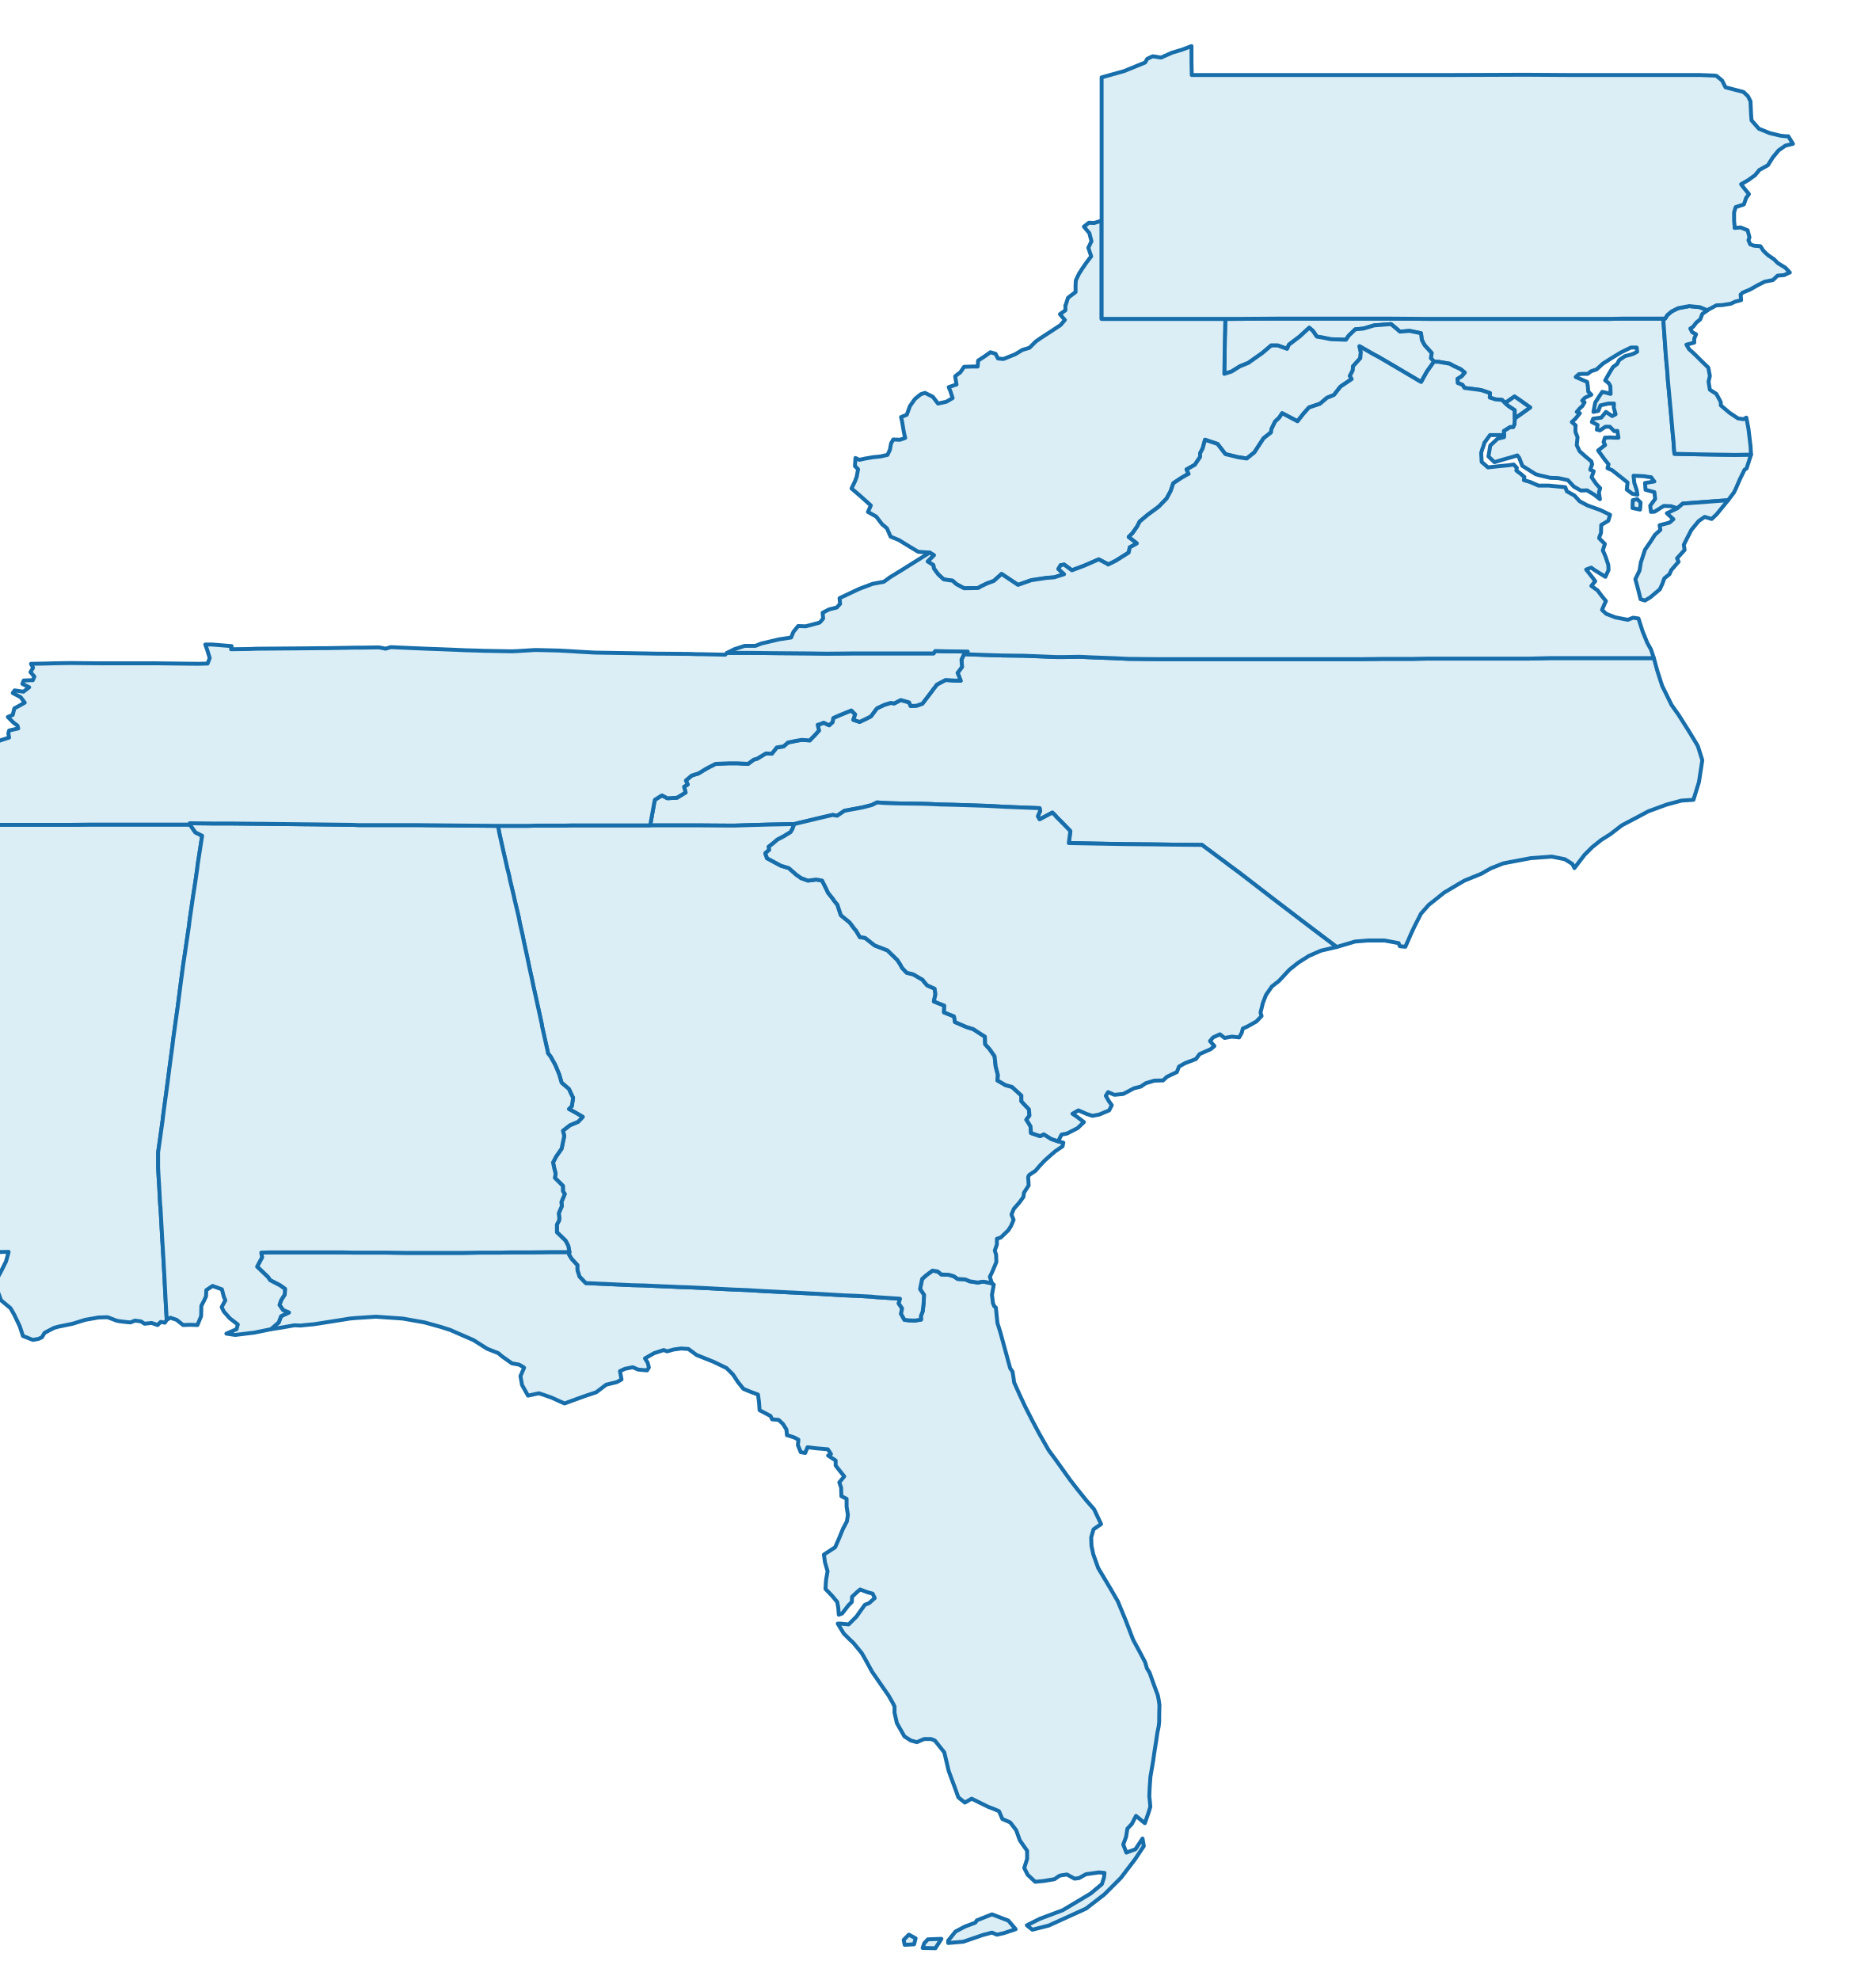
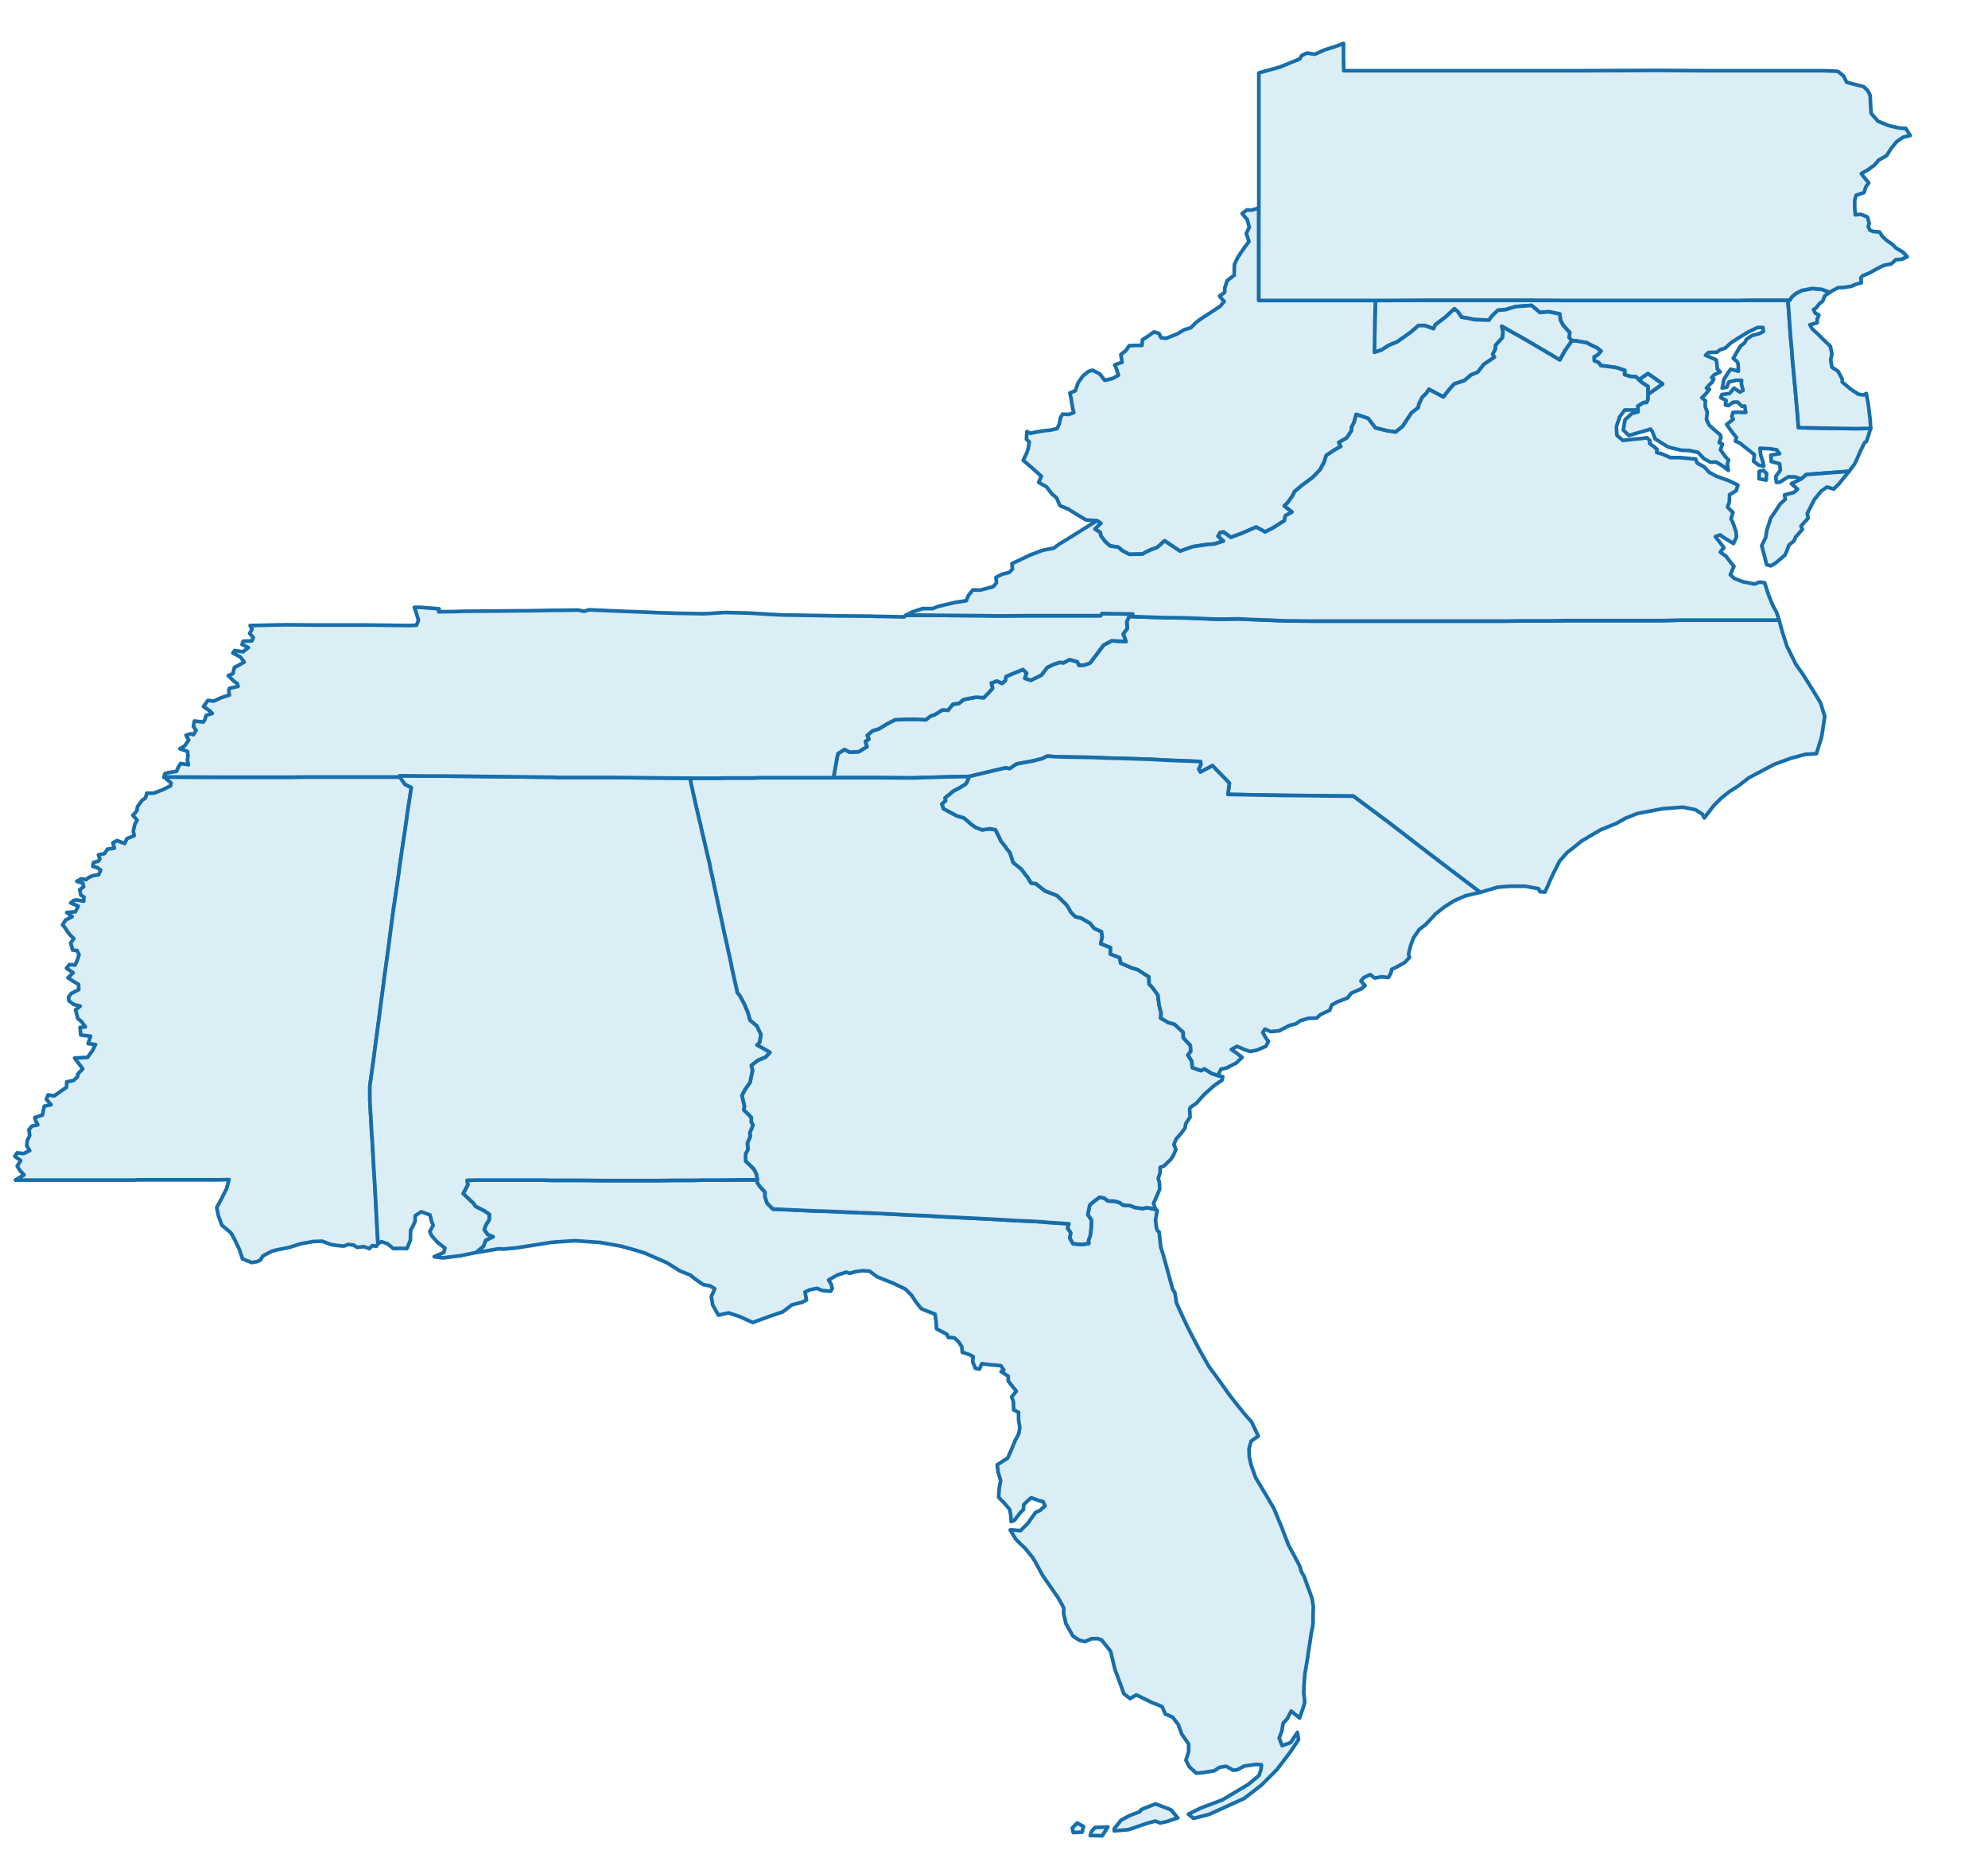
- <svg xmlns="http://www.w3.org/2000/svg" viewBox="0 0 720 760" role="img" aria-labelledby="title desc">
+ <svg xmlns="http://www.w3.org/2000/svg" viewBox="-90 0 810 760" role="img" aria-labelledby="title desc">
  <g fill="#dbeef6" stroke="#176eaa" stroke-width="1.5" stroke-linejoin="round">
    <path d="M470.1 137.9L470.0 143.5L472.8 142.6L476.0 140.6L479.2 139.3L480.2 138.6L484.6 135.5L488.0 132.6L489.1 132.6L490.5 132.6L494.1 133.9L494.8 132.3L498.9 129.2L502.6 125.8L504.0 127.0L505.5 129.2L507.9 129.6L510.8 130.2L516.4 130.4L516.7 130.4L517.8 128.8L520.3 126.4L522.6 126.2L523.5 126.1L527.5 124.9L534.0 124.4L536.5 126.5L537.4 127.3L541.1 127.0L545.5 127.9L545.8 130.4L546.3 131.4L546.9 132.5L549.6 135.5L549.3 137.5L550.5 138.8L552.4 138.9L552.9 139.0L556.5 139.6L558.1 140.5L560.7 141.7L562.3 143.0L562.3 143.0L561.1 144.4L559.5 145.4L559.6 147.0L561.4 147.7L562.2 148.9L566.9 149.5L568.3 149.7L569.1 149.9L572.0 150.9L572.0 150.9L571.9 152.6L574.1 153.3L576.6 153.5L577.8 154.7L577.8 154.7L581.4 152.2L583.2 153.4L587.4 156.4L584.2 158.7L581.5 160.6L581.5 160.8L581.4 162.4L581.4 162.8L580.9 163.9L579.7 163.9L579.4 164.1L577.3 165.4L577.4 167.0L577.4 167.8L574.9 168.4L572.1 171.0L571.4 175.2L573.7 177.4L577.7 176.2L579.9 175.6L582.5 174.8L583.2 175.7L584.4 178.8L586.8 180.3L589.5 182.0L591.2 182.5L592.1 182.7L595.1 183.4L598.2 183.5L601.9 184.3L604.2 186.8L606.9 188.3L609.2 188.2L611.9 189.8L614.2 191.6L613.8 189.0L614.3 187.4L612.8 185.8L611.0 183.2L611.8 180.9L610.5 180.3L610.6 179.9L611.2 178.2L610.9 177.1L608.3 174.9L606.4 173.2L605.3 170.9L605.6 167.8L604.8 165.8L604.8 163.8L604.9 163.3L603.4 162.0L604.8 160.7L606.5 158.6L605.3 158.1L606.5 156.7L607.3 156.0L607.5 155.8L608.3 154.4L607.4 153.8L608.4 152.7L610.9 151.5L609.7 150.3L609.6 148.7L609.3 146.6L604.9 144.7L605.9 143.8L606.1 143.6L607.7 143.5L609.5 143.5L610.8 142.5L612.9 141.8L614.0 140.8L615.3 139.6L618.6 137.5L622.2 135.3L626.1 133.4L627.1 133.4L628.3 133.4L628.5 135.0L627.0 135.8L626.1 136.1L623.8 136.7L621.6 138.2L620.8 139.7L619.2 140.9L617.8 143.2L616.2 146.0L617.6 147.1L618.2 148.2L618.3 151.2L616.8 150.8L615.1 150.4L614.2 151.7L612.4 154.5L611.7 158.1L613.6 157.7L614.4 155.6L617.4 154.9L619.6 154.9L619.5 156.4L619.9 157.9L620.2 159.0L618.9 159.7L616.5 158.1L614.7 160.3L611.6 160.7L611.1 162.0L613.3 163.1L613.0 164.9L614.2 165.2L616.3 163.8L618.0 163.8L619.7 165.5L620.9 165.4L621.1 166.8L621.3 168.0L619.6 168.0L618.3 167.9L616.1 168.0L615.6 169.7L616.2 170.8L613.5 172.9L616.1 176.5L617.5 178.2L617.1 179.7L618.9 180.5L622.7 183.5L624.8 185.2L624.5 187.9L626.6 189.5L628.6 189.9L628.3 188.1L627.4 185.4L627.1 182.6L631.4 182.8L632.3 183.0L633.9 183.2L634.5 184.1L635.1 184.8L631.5 185.4L631.7 188.0L635.1 188.9L635.3 190.6L635.4 191.5L633.5 194.1L633.8 196.5L635.2 196.4L638.7 194.2L641.5 194.3L643.9 195.1L646.0 193.3L663.4 192.0L665.6 189.1L666.3 187.7L667.9 184.0L669.7 180.3L670.5 179.8L672.2 174.5L666.0 174.6L658.9 174.5L652.6 174.4L642.8 174.2L642.5 170.8L642.5 170.0L642.2 167.0L642.2 167.0L641.5 159.0L640.3 146.1L640.0 141.9L639.8 139.8L639.5 136.5L639.5 136.5L638.5 122.3L622.7 122.3L618.2 122.4L618.2 122.4L617.9 122.4L609.8 122.4L602.9 122.4L596.2 122.4L593.0 122.4L583.7 122.4L583.3 122.4L573.4 122.4L572.4 122.4L562.4 122.4L561.9 122.4L561.9 122.4L548.3 122.4L534.3 122.3L533.2 122.3L522.1 122.3L522.1 122.3L520.4 122.3L504.7 122.3L500.9 122.3L495.4 122.3L490.1 122.3L474.3 122.4L470.4 122.4L470.2 130.2L470.1 137.9ZM626.8 192.0L626.7 195.0L629.6 195.6L629.8 192.9L628.5 191.6L626.8 192.0Z" data-state="Maryland" />
    <path d="M251.2 307.9L249.6 316.8L258.4 316.8L264.1 316.8L267.2 316.8L267.2 316.8L281.6 316.9L284.8 316.8L287.9 316.7L295.2 316.5L304.9 316.3L304.9 316.3L309.5 315.2L314.5 314.0L314.5 314.0L319.7 312.8L320.7 313.0L321.4 313.1L324.2 311.2L329.1 310.3L331.2 309.9L334.7 309.0L336.7 308.0L339.3 308.2L342.0 308.3L345.6 308.4L353.2 308.5L353.6 308.5L356.8 308.6L361.2 308.8L366.0 308.9L378.5 309.3L384.3 309.6L386.1 309.7L399.1 310.2L399.1 310.3L399.3 311.3L398.4 313.3L399.1 314.5L404.0 311.9L405.3 313.2L405.4 313.4L408.3 316.3L410.9 319.0L410.3 323.6L421.0 323.8L421.0 323.8L432.0 324.0L443.1 324.1L449.9 324.2L450.0 324.2L460.6 324.3L461.4 324.3L471.1 331.5L471.6 331.9L475.8 335.0L488.9 345.1L488.9 345.1L488.9 345.1L500.7 354.1L508.1 359.7L509.7 360.9L513.1 363.5L520.2 361.4L525.1 361.0L531.5 361.0L536.9 362.0L537.4 363.2L539.5 363.4L540.7 360.7L541.6 358.6L542.9 355.8L545.5 350.7L548.5 347.3L550.8 345.5L554.4 342.6L559.8 339.4L562.2 338.0L568.6 335.4L572.3 333.3L577.1 331.4L578.1 331.2L587.6 329.4L595.7 328.8L600.7 329.8L603.6 331.6L604.4 333.2L608.3 328.1L611.2 325.2L614.7 322.4L618.2 320.2L622.6 316.8L628.3 313.8L632.8 311.4L639.9 308.8L640.3 308.7L645.5 307.3L650.1 307.0L652.2 300.2L653.5 291.8L651.8 286.4L650.8 284.7L648.5 280.9L644.4 274.4L641.7 270.6L639.3 265.7L638.1 263.3L636.2 257.4L634.9 252.6L627.6 252.6L623.3 252.6L614.6 252.6L614.6 252.6L606.5 252.6L604.2 252.6L595.2 252.6L587.1 252.8L587.1 252.8L587.1 252.8L575.8 252.8L574.6 252.8L569.7 252.8L549.1 252.8L548.3 252.8L542.3 252.9L535.6 252.9L531.7 252.9L523.0 253.0L516.9 253.0L514.5 253.0L504.3 253.0L501.4 253.0L494.8 253.0L485.8 253.0L482.2 253.0L476.5 253.0L470.7 253.0L468.9 253.0L468.7 253.0L459.6 253.0L451.5 253.0L445.3 253.0L445.3 253.0L444.1 253.0L433.1 252.9L426.9 252.6L426.5 252.6L418.7 252.3L414.5 252.1L408.3 252.2L405.5 252.2L405.5 252.2L398.2 251.9L393.0 251.7L384.9 251.6L378.2 251.4L370.1 251.1L369.1 253.2L369.3 256.0L367.6 258.3L368.0 259.2L368.8 261.3L366.0 261.2L363.0 261.0L359.6 262.8L359.2 263.4L358.4 264.4L357.3 265.9L354.1 270.1L351.8 270.9L351.7 270.9L349.6 271.0L349.0 269.6L345.8 268.7L345.4 268.9L343.3 270.0L341.9 269.8L339.6 270.5L336.8 271.8L336.4 272.2L334.3 275.0L332.3 276.0L330.0 277.1L327.6 276.3L328.3 274.2L327.8 273.7L326.8 272.7L322.4 274.5L319.9 275.6L319.6 277.2L318.3 278.4L316.2 277.4L314.7 278.0L313.9 278.2L314.4 280.4L312.7 282.3L311.4 283.6L310.9 284.2L307.7 284.0L305.4 284.4L302.5 285.0L300.8 286.5L298.2 286.9L298.2 286.9L297.8 287.4L296.3 289.3L294.0 289.2L290.7 291.2L289.3 291.6L287.2 293.2L283.1 293.0L280.1 293.0L279.7 293.0L274.7 293.2L271.2 295.0L268.1 296.9L266.4 297.4L266.2 297.5L265.5 297.7L263.3 299.6L264.0 301.1L262.6 302.0L263.2 304.2L263.0 304.3L259.9 306.2L256.2 306.4L254.1 305.3L251.4 307.0L251.2 307.9Z" data-state="North Carolina" />
    <path d="M639.2 122.3L638.5 122.3L639.5 136.5L639.5 136.5L639.8 139.8L640.0 141.9L640.3 146.1L641.5 159.0L642.2 167.0L642.2 167.0L642.5 170.0L642.5 170.8L642.8 174.2L652.6 174.4L658.9 174.5L666.0 174.6L672.2 174.5L672.0 171.1L671.2 164.5L670.4 160.3L669.3 160.9L667.2 160.6L663.9 158.4L660.6 155.6L660.6 154.5L660.5 154.2L658.9 151.2L656.4 149.6L655.9 146.5L656.4 144.3L655.8 141.1L653.0 138.4L651.4 136.8L650.7 136.1L648.4 134.0L647.4 132.3L650.4 131.5L650.4 130.0L651.1 128.3L649.6 127.5L648.9 126.1L650.0 125.4L651.2 123.8L652.7 122.6L653.5 120.5L655.5 119.1L652.5 117.9L648.4 117.5L648.0 117.6L647.4 117.7L647.3 117.7L644.2 118.3L641.8 119.5L640.1 120.9L639.2 122.3Z" data-state="Delaware" />
    <path d="M328.2 184.8L326.9 187.5L330.4 190.5L334.3 194.0L333.6 195.6L333.2 196.5L336.4 198.3L337.3 199.5L338.6 201.2L340.5 202.8L340.8 203.5L341.9 206.0L345.1 207.3L349.0 209.7L352.5 211.8L356.9 212.1L358.5 213.1L356.1 215.5L358.3 216.9L358.5 218.2L360.2 220.5L362.3 222.4L365.7 222.9L367.1 224.2L367.3 224.3L370.1 225.8L375.5 225.7L376.7 225.0L379.0 223.9L381.5 223.0L384.5 220.3L390.8 224.5L395.9 222.7L401.2 221.9L401.9 221.8L404.7 221.6L408.5 220.4L406.3 218.4L407.2 216.9L407.5 216.9L407.5 216.9L408.5 216.7L411.5 218.9L416.3 217.1L421.8 214.7L425.2 216.5L425.4 216.7L428.4 215.2L433.3 212.1L433.7 210.1L436.4 208.6L436.4 208.5L433.3 206.1L433.4 206.0L434.8 204.6L436.6 202.0L437.5 200.2L440.6 197.6L444.0 195.1L444.9 194.4L447.9 191.3L448.3 190.5L449.4 188.5L450.4 185.5L453.4 183.5L455.8 182.1L456.3 181.9L455.5 180.2L458.7 178.4L460.7 175.4L460.7 174.0L461.7 172.1L462.6 168.8L467.4 170.4L470.4 174.3L475.3 175.5L478.0 175.9L478.6 176.0L481.6 173.6L481.7 173.4L483.0 171.4L485.1 168.2L487.9 166.0L488.1 164.7L489.5 161.8L491.1 160.3L492.2 158.6L498.1 161.7L500.3 158.9L502.5 156.4L506.7 155.0L509.4 152.7L512.1 151.6L513.5 149.8L514.6 148.4L518.9 145.5L518.2 144.3L519.3 142.2L519.4 140.6L522.2 137.5L522.4 135.2L521.9 132.9L527.3 136.0L529.2 137.0L536.2 141.1L536.2 141.1L536.2 141.1L545.5 146.6L545.6 146.6L546.4 145.1L547.8 142.6L550.5 138.8L549.3 137.5L549.6 135.5L546.9 132.5L546.3 131.4L545.8 130.4L545.5 127.9L541.1 127.0L537.4 127.3L536.5 126.5L534.0 124.4L527.5 124.9L523.5 126.1L522.6 126.2L520.3 126.4L517.8 128.8L516.7 130.4L516.4 130.4L510.8 130.2L507.9 129.6L505.5 129.2L504.0 127.0L502.6 125.8L498.9 129.2L494.8 132.3L494.1 133.9L490.5 132.6L489.1 132.6L488.0 132.6L484.6 135.5L480.2 138.6L479.2 139.3L476.0 140.6L472.8 142.6L470.0 143.5L470.1 137.9L470.2 130.2L470.4 122.4L457.3 122.4L450.4 122.4L443.1 122.4L427.4 122.4L422.9 122.4L422.9 112.5L422.9 110.2L422.9 104.4L422.9 96.9L422.9 94.5L422.9 91.3L422.9 84.7L420.0 85.6L418.0 85.5L416.1 87.0L418.2 89.5L419.0 92.6L418.0 94.7L417.8 95.1L418.9 98.4L417.2 100.6L415.4 103.2L414.6 104.5L414.4 104.7L413.0 107.6L412.9 109.5L412.9 112.1L411.7 113.0L410.0 114.3L409.1 117.1L409.0 117.2L409.0 119.1L406.9 120.6L408.5 122.5L408.8 122.8L407.1 124.8L403.6 127.1L399.3 129.9L397.6 131.1L395.5 133.2L395.2 133.5L392.5 134.3L389.7 136.0L385.2 137.8L384.1 137.7L383.1 137.6L382.2 135.8L380.2 135.2L378.1 136.7L375.5 138.4L375.3 140.7L373.0 140.7L370.1 140.8L368.6 143.0L368.1 143.3L366.7 144.4L366.7 144.6L367.2 147.6L366.8 147.7L364.2 148.6L364.9 150.3L365.7 152.8L363.3 154.2L360.1 154.9L358.1 152.3L355.1 150.8L353.5 151.3L351.4 153.0L350.9 153.6L349.3 155.9L348.1 159.2L345.9 160.1L346.3 161.8L347.0 166.0L347.5 168.1L345.5 168.8L342.9 168.7L342.6 169.3L342.1 170.1L341.6 172.7L340.7 174.6L338.0 175.2L335.1 175.5L332.2 176.0L329.9 176.5L328.4 175.8L328.3 177.4L328.2 178.9L329.4 180.1L328.9 182.9L328.8 183.2L328.2 184.8Z" data-state="West Virginia" />
    <path d="M100.6 482.6L98.7 486.2L102.9 490.2L103.7 491.4L107.4 493.3L109.4 494.7L109.3 496.9L107.9 499.1L107.3 500.9L108.7 502.9L110.9 503.8L107.9 505.2L107.0 507.6L104.0 510.2L108.5 509.5L113.0 508.7L115.4 508.8L117.2 508.6L120.5 508.3L131.3 506.6L134.4 506.1L136.7 505.9L144.3 505.4L154.4 506.1L155.1 506.2L163.0 507.6L169.1 509.3L173.2 510.6L173.3 510.7L181.8 514.4L187.0 517.7L191.3 519.4L192.7 520.6L196.5 523.3L199.3 523.8L201.0 524.8L201.2 525.0L199.8 528.2L200.4 531.6L202.7 535.7L206.9 534.8L208.7 535.4L211.6 536.4L216.7 538.7L224.4 535.9L228.9 534.4L232.7 531.5L236.8 530.5L238.6 529.5L238.0 526.3L239.9 525.4L242.9 524.8L245.0 525.7L248.4 526.0L249.1 524.9L248.7 523.3L248.6 523.0L247.6 521.4L251.1 519.4L254.8 518.2L256.1 518.7L258.6 518.0L260.8 517.7L261.4 517.6L264.3 517.8L264.7 518.1L267.4 520.1L273.9 522.7L278.9 525.1L281.4 527.6L283.3 530.5L285.4 533.1L287.8 534.1L291.0 535.3L291.0 535.4L291.4 538.3L291.6 541.3L295.8 543.5L296.4 544.8L298.9 545.0L300.6 546.6L301.9 548.7L302.1 550.9L302.3 550.9L305.0 551.8L306.5 552.6L306.3 554.7L307.4 557.4L309.1 557.7L310.0 555.5L313.2 555.9L317.8 556.3L319.0 558.1L317.9 558.7L320.8 560.6L320.8 562.5L321.0 562.8L322.5 564.7L324.1 566.7L322.2 569.0L322.9 571.0L323.0 574.3L325.0 575.3L325.0 575.4L325.0 578.3L325.5 581.5L325.1 584.0L324.0 586.1L323.7 586.6L322.1 590.5L320.6 593.9L316.3 596.7L316.3 596.8L316.7 599.7L317.7 603.1L317.7 603.1L317.1 606.5L316.9 609.9L319.4 612.5L321.4 614.9L321.8 617.1L322.0 619.8L323.3 619.3L325.7 616.2L327.0 614.9L327.1 612.9L328.7 611.4L329.6 610.6L330.2 610.1L333.1 611.2L333.9 611.4L335.0 611.7L335.8 613.4L333.7 615.3L332.0 616.0L330.2 618.5L328.8 620.5L325.8 623.5L322.6 623.2L321.6 623.2L323.9 627.0L325.9 629.0L327.6 630.6L330.8 634.5L331.9 636.4L334.8 641.7L338.6 647.2L341.1 650.8L342.7 653.6L343.4 655.0L343.4 657.4L344.3 661.4L347.2 666.5L349.7 668.1L352.0 668.7L354.8 667.5L357.4 667.5L358.9 668.1L362.4 672.5L362.5 672.6L364.2 679.8L366.5 686.0L367.9 689.9L370.4 691.9L371.8 691.1L373.0 690.4L379.5 693.6L380.9 694.1L383.5 695.2L384.8 698.2L387.8 699.5L390.1 702.5L391.5 706.4L394.3 710.4L394.3 713.5L393.2 717.0L394.5 719.6L397.4 722.3L400.6 722.0L404.8 721.3L406.7 720.0L407.5 719.8L409.6 719.5L412.5 721.1L414.2 720.9L416.9 719.4L421.9 718.7L424.0 718.9L423.8 720.7L423.0 723.2L418.7 726.8L408.0 733.2L399.2 736.5L394.2 739.0L396.3 740.7L402.6 739.1L416.9 732.6L423.9 727.2L430.3 720.8L435.7 713.7L436.1 713.1L439.1 708.6L438.6 705.7L435.9 709.8L432.4 711.1L431.2 708.0L432.2 705.3L432.3 705.0L432.8 701.9L434.5 700.1L436.1 697.0L438.5 699.0L439.5 699.8L440.9 695.8L441.6 693.5L441.4 691.3L441.4 691.2L441.2 689.5L441.3 687.2L441.3 687.1L441.4 685.4L441.6 682.5L441.6 682.2L442.7 675.8L443.1 672.9L443.8 668.5L444.3 665.1L444.8 662.7L445.0 660.9L445.0 659.6L445.0 658.3L445.1 654.4L445.0 653.9L444.9 653.0L444.5 650.8L442.8 646.2L441.3 642.0L440.3 640.4L439.6 638.0L437.6 634.2L435.0 629.4L432.2 622.1L431.5 620.4L429.1 614.6L426.2 609.6L421.6 601.9L419.7 596.6L419.0 593.3L418.9 590.1L419.8 587.0L422.7 585.0L420.0 579.3L417.1 576.0L413.4 571.4L410.7 567.9L405.2 560.2L402.6 556.7L398.9 550.2L396.3 545.3L393.6 540.0L391.4 535.3L389.3 530.6L389.1 529.0L388.7 526.5L387.8 525.2L384.0 511.3L382.9 507.8L382.3 501.9L381.6 501.3L381.5 500.9L381.2 500.3L380.8 497.0L381.5 493.1L380.8 492.6L377.9 492.0L376.9 492.0L375.4 492.3L372.2 491.8L370.6 491.1L367.6 490.9L366.2 489.9L364.2 489.3L361.4 489.2L359.9 488.0L359.7 488.0L358.0 487.7L355.7 489.4L354.0 490.9L353.5 493.3L353.2 494.8L354.7 497.0L354.6 499.9L354.2 503.4L353.5 505.2L353.6 506.5L353.1 506.6L351.1 506.9L348.9 506.8L347.2 506.6L345.9 504.3L346.3 502.2L345.0 500.3L345.5 498.5L336.4 497.9L334.5 497.7L334.5 497.7L328.8 497.4L324.0 497.2L315.5 496.7L303.9 496.1L303.6 496.1L295.8 495.7L293.6 495.6L287.1 495.2L282.0 495.0L276.0 494.7L272.5 494.5L264.0 494.1L260.5 494.0L258.6 493.9L251.3 493.6L247.0 493.4L242.7 493.3L227.3 492.6L225.0 492.5L224.9 492.5L222.5 490.0L221.7 487.5L221.7 485.6L219.5 483.2L218.5 481.6L218.6 480.6L217.3 480.6L212.1 480.6L203.5 480.7L196.5 480.7L196.0 480.7L192.3 480.8L184.6 480.8L178.0 480.9L171.6 480.9L164.6 480.9L156.5 480.9L155.5 480.9L147.5 480.8L141.8 480.8L137.4 480.8L135.3 480.8L130.9 480.7L120.2 480.7L120.1 480.7L113.4 480.7L108.2 480.7L103.9 480.7L100.3 480.8L100.3 480.8L100.6 482.6ZM364.0 744.9L364.0 745.8L369.8 745.3L373.9 743.9L377.4 742.7L380.8 741.8L382.7 742.6L385.4 742.0L389.9 740.5L387.1 737.2L380.8 734.8L375.0 737.1L374.4 738.0L370.4 739.5L366.8 741.4L364.0 744.9ZM354.8 745.9L354.2 747.7L359.1 747.8L361.4 744.2L356.2 744.4L354.8 745.9ZM346.9 744.6L347.3 746.5L350.9 746.3L351.5 744.0L348.9 742.6L346.9 744.6Z" data-state="Florida" />
    <path d="M-83.0 469.6L-84.0 471.0L-81.6 472.7L-81.6 472.8L-83.0 475.0L-81.8 476.9L-80.2 478.6L-83.3 480.4L-83.7 480.7L-64.9 480.7L-62.7 480.7L-57.4 480.7L-46.7 480.7L-43.7 480.7L-35.0 480.7L-34.1 480.6L-24.9 480.6L-24.9 480.6L-20.9 480.6L-4.4 480.6L-1.6 480.6L3.3 480.5L3.3 480.6L2.3 484.2L0.4 488.0L-1.7 491.9L-1.2 494.3L-1.0 495.3L0.4 499.1L4.0 502.1L4.6 503.1L5.5 504.7L7.6 509.1L8.8 512.8L12.6 514.3L14.8 513.9L16.1 513.3L17.1 511.6L20.7 509.7L22.5 509.2L23.0 509.1L27.9 508.1L32.7 506.6L37.8 505.7L41.3 505.6L44.7 506.9L45.6 507.1L48.0 507.4L50.1 507.6L51.8 506.9L54.1 507.2L55.5 508.1L58.2 507.8L60.5 508.6L61.7 507.4L63.3 507.7L64.0 506.6L63.6 499.4L63.2 491.7L63.2 491.5L62.6 480.7L62.3 476.0L61.6 463.3L61.5 462.7L61.1 455.1L60.9 452.0L60.7 448.2L60.7 443.9L60.7 442.3L61.4 437.4L62.4 430.2L62.5 429.3L62.8 426.9L64.3 415.8L65.0 410.3L66.2 401.4L66.5 398.8L67.6 390.9L68.2 386.6L69.5 376.5L70.4 369.8L70.7 367.9L72.6 355.0L72.7 353.9L74.1 344.2L75.0 338.4L75.7 333.5L75.9 331.8L77.6 320.8L75.0 319.5L72.9 316.5L70.3 316.5L65.5 316.5L64.7 316.5L60.6 316.5L46.2 316.5L44.5 316.5L35.7 316.5L35.2 316.5L27.4 316.6L20.4 316.6L16.6 316.6L7.1 316.6L3.4 316.6L1.8 316.6L0.2 316.6L-23.2 316.5L-20.3 318.9L-20.5 320.1L-23.3 321.5L-23.4 321.6L-27.4 323.1L-27.7 323.1L-30.2 323.1L-30.7 325.0L-32.1 326.0L-34.0 328.6L-34.2 330.2L-35.3 331.5L-35.9 332.1L-34.1 334.1L-35.1 335.8L-35.1 335.9L-35.7 338.6L-35.3 340.4L-38.3 341.6L-39.2 343.6L-42.3 342.4L-44.0 343.3L-43.4 345.5L-46.2 345.9L-47.4 347.7L-49.9 348.2L-49.3 349.8L-49.9 350.8L-51.9 351.3L-52.1 352.5L-52.2 352.6L-52.2 352.9L-50.2 353.5L-49.0 354.4L-49.8 356.3L-52.1 356.7L-53.8 357.4L-54.9 358.3L-56.9 358.0L-58.7 359.0L-56.3 359.7L-55.9 361.2L-57.5 362.4L-57.1 364.6L-55.8 365.4L-55.9 367.1L-58.6 366.6L-59.8 366.7L-61.2 367.8L-58.1 369.1L-59.3 371.4L-62.8 371.7L-60.6 373.4L-63.3 374.8L-64.1 376.1L-64.5 376.7L-64.5 376.7L-63.3 378.2L-62.5 379.5L-61.4 380.9L-59.9 382.3L-61.2 384.1L-60.4 387.0L-58.6 387.2L-57.8 388.9L-58.5 391.1L-59.4 393.1L-61.7 392.9L-62.9 394.4L-60.2 396.2L-62.0 398.0L-62.3 398.3L-60.8 399.3L-58.0 401.0L-57.9 403.1L-61.0 404.7L-62.1 406.2L-61.9 407.7L-59.9 409.2L-57.3 409.8L-59.2 411.4L-58.3 414.9L-57.2 415.8L-56.9 416.0L-56.9 416.0L-55.2 418.3L-57.4 418.5L-57.1 421.6L-53.1 422.1L-54.1 425.1L-51.1 425.5L-52.3 427.9L-54.3 430.7L-59.6 431.0L-56.5 435.1L-56.3 435.4L-58.3 437.5L-58.4 438.6L-60.0 440.1L-62.8 440.7L-62.9 442.9L-65.4 444.6L-65.8 444.9L-67.9 446.4L-70.4 446.0L-71.1 447.8L-69.3 449.9L-69.2 450.0L-72.0 450.6L-72.0 450.6L-72.7 454.2L-75.8 455.2L-75.5 456.5L-74.6 458.2L-77.0 458.7L-78.2 460.2L-77.9 462.6L-78.9 464.6L-79.1 466.7L-77.9 468.7L-80.4 469.9L-83.0 469.6Z" data-state="Mississippi" />
    <path d="M422.9 73.7L422.9 73.9L422.9 75.9L422.9 84.7L422.9 91.3L422.9 94.5L422.9 96.9L422.9 104.4L422.9 110.2L422.9 112.5L422.9 122.4L427.4 122.4L443.1 122.4L450.4 122.4L457.3 122.4L470.4 122.4L474.3 122.4L490.1 122.3L495.4 122.3L500.9 122.3L504.7 122.3L520.4 122.3L522.1 122.3L522.1 122.3L533.2 122.3L534.3 122.3L548.3 122.4L561.9 122.4L561.9 122.4L562.4 122.4L572.4 122.4L573.4 122.4L583.3 122.4L583.7 122.4L593.0 122.4L596.2 122.4L602.9 122.4L609.8 122.4L617.9 122.4L618.2 122.4L618.2 122.4L622.7 122.3L638.5 122.3L639.2 122.3L640.1 120.9L641.8 119.5L644.2 118.3L647.3 117.7L647.4 117.7L648.0 117.6L648.4 117.5L652.5 117.9L655.5 119.1L655.7 118.9L658.9 117.2L661.1 117.1L664.4 116.6L664.8 116.4L666.1 115.8L668.0 115.3L668.4 115.2L668.3 114.1L668.2 113.1L668.4 112.9L669.0 112.3L671.7 111.2L671.7 111.2L674.9 109.4L675.7 109.0L677.5 108.1L680.6 107.5L682.4 105.8L684.9 105.6L687.0 104.6L687.1 104.6L685.9 103.3L685.3 102.7L682.5 101.0L681.0 99.5L678.8 98.0L677.7 97.0L676.9 96.2L675.8 94.5L673.3 94.3L671.9 93.8L671.2 92.2L671.6 91.1L670.9 88.4L668.2 87.3L665.9 87.5L665.9 86.6L665.8 85.9L665.7 84.7L665.7 81.5L666.3 79.5L669.4 78.5L669.5 78.4L670.3 76.0L671.4 74.5L670.0 72.8L668.8 71.3L668.4 70.7L671.2 69.1L672.0 68.5L673.7 67.3L674.8 66.0L675.2 65.5L675.3 65.3L678.7 63.4L680.5 60.5L682.8 57.7L685.4 55.9L688.3 55.2L686.5 52.3L685.5 52.3L683.6 52.1L679.4 51.1L675.2 49.4L672.4 46.2L672.3 45.0L672.2 43.5L672.0 38.9L671.0 36.9L669.3 35.3L667.8 34.9L665.8 34.4L662.4 33.5L661.1 30.9L658.9 29.1L658.0 29.0L652.7 28.8L652.4 28.8L649.2 28.8L634.8 28.8L624.0 28.8L622.2 28.8L607.8 28.8L607.3 28.8L603.4 28.8L603.4 28.8L586.6 28.7L584.9 28.7L582.9 28.7L555.5 28.8L549.1 28.8L545.4 28.8L536.3 28.8L528.3 28.8L525.4 28.8L523.7 28.8L510.5 28.8L495.8 28.8L492.9 28.8L489.4 28.8L470.6 28.8L464.3 28.8L457.5 28.8L457.4 23.4L457.4 17.7L453.7 19.1L450.0 20.2L445.7 22.1L442.5 21.6L440.4 22.6L439.6 24.0L431.5 27.3L422.9 29.7L422.9 34.9L422.9 42.3L422.9 49.3L422.9 49.7L422.9 56.1L422.9 60.3L422.9 64.4L422.9 64.7L422.9 70.4L422.9 73.7Z" data-state="Pennsylvania" />
    <path d="M191.2 317.0L191.6 319.4L192.2 322.1L193.2 326.6L194.4 331.8L194.7 333.2L195.4 335.9L195.8 337.9L197.1 343.3L197.6 345.6L199.2 352.3L199.5 354.1L200.6 358.9L201.1 361.4L202.3 366.9L203.3 371.7L204.4 376.7L204.8 378.7L205.3 380.9L208.0 393.2L208.1 394.0L210.3 403.8L210.3 404.2L211.4 405.6L213.1 408.7L213.5 409.6L214.7 412.5L215.3 414.6L215.6 415.6L218.4 418.0L218.7 418.6L218.7 418.7L220.0 421.4L219.6 424.0L219.5 424.6L218.4 425.7L220.8 427.0L223.7 428.7L222.4 430.1L221.9 430.6L218.8 431.9L216.1 434.0L216.6 436.0L216.4 437.0L215.8 439.9L215.6 440.9L213.5 443.9L212.3 446.2L212.8 448.6L213.0 449.3L213.3 450.6L213.0 452.1L216.1 455.2L216.1 457.2L216.8 458.3L216.4 459.3L215.5 461.4L215.7 462.9L214.5 465.7L214.7 467.4L214.7 468.0L214.6 468.5L213.8 470.0L213.8 473.0L217.1 476.2L217.8 477.5L218.2 478.4L218.6 480.6L218.5 481.6L219.5 483.2L221.7 485.6L221.7 487.5L222.5 490.0L224.9 492.5L225.0 492.5L227.3 492.6L242.7 493.3L247.0 493.4L251.3 493.6L258.6 493.9L260.5 494.0L264.0 494.1L272.5 494.5L276.0 494.7L282.0 495.0L287.1 495.2L293.6 495.6L295.8 495.7L303.6 496.1L303.9 496.1L315.5 496.7L324.0 497.2L328.8 497.4L334.5 497.7L334.5 497.7L336.4 497.9L345.5 498.5L345.0 500.3L346.3 502.2L345.9 504.3L347.2 506.6L348.9 506.8L351.1 506.9L353.1 506.6L353.6 506.5L353.5 505.2L354.2 503.4L354.6 499.9L354.7 497.0L353.2 494.8L353.5 493.3L354.0 490.9L355.7 489.4L358.0 487.7L359.7 488.0L359.9 488.0L361.4 489.2L364.2 489.3L366.2 489.9L367.6 490.9L370.6 491.1L372.2 491.8L375.4 492.3L376.9 492.0L377.9 492.0L380.8 492.6L380.0 490.1L381.0 488.0L382.5 484.4L382.4 481.6L382.2 481.0L381.9 480.0L382.7 477.7L382.7 475.5L384.2 475.0L387.1 472.2L388.1 470.6L389.0 468.5L389.1 468.2L388.3 466.2L389.2 464.0L391.3 461.6L392.9 459.4L393.0 458.5L393.1 457.8L394.9 455.0L394.7 451.9L394.8 451.5L395.1 451.0L397.5 449.4L399.3 447.3L401.0 445.5L403.7 443.1L405.1 441.9L407.9 440.0L408.2 438.6L406.2 438.1L403.6 437.2L400.7 435.4L399.3 436.1L395.8 434.9L395.6 432.3L394.3 430.2L394.0 429.8L395.2 428.2L395.0 425.8L393.1 423.8L392.1 422.7L392.1 420.5L388.5 417.2L388.1 417.1L386.0 416.5L383.4 415.0L382.9 414.7L383.1 412.7L382.2 409.2L382.2 409.0L381.8 405.4L379.9 402.7L378.2 400.8L378.1 397.9L376.2 396.7L373.6 395.0L372.9 394.8L371.0 394.2L366.6 392.3L366.3 390.4L366.2 390.1L362.4 388.6L362.4 388.3L362.5 386.0L358.5 384.4L359.1 381.6L358.8 379.5L355.9 378.2L354.7 376.8L354.2 376.1L350.6 374.0L350.2 373.9L349.0 373.6L348.1 373.4L346.3 371.5L345.6 370.2L344.5 368.5L340.7 364.8L335.8 362.9L332.1 360.0L330.1 359.7L329.8 359.2L328.5 357.0L328.3 356.9L326.2 354.1L322.8 351.3L321.9 348.6L321.5 347.3L320.1 345.6L319.9 345.2L317.9 342.7L317.1 341.0L315.6 338.0L313.3 337.6L310.3 338.0L310.1 338.0L307.7 337.1L307.6 337.1L305.5 335.6L305.2 335.3L302.8 333.2L299.8 332.3L297.2 330.9L294.4 329.4L294.4 329.2L293.9 327.9L293.8 327.5L295.3 326.2L295.1 325.0L296.9 323.6L298.4 322.3L300.7 321.1L303.5 319.4L304.2 318.2L304.9 316.3L295.2 316.5L287.9 316.7L284.8 316.8L281.6 316.9L267.2 316.8L267.2 316.8L264.1 316.8L258.4 316.8L249.6 316.8L241.1 316.8L236.0 316.8L231.2 316.8L228.9 316.8L227.4 316.8L225.1 316.8L219.8 316.8L219.7 316.8L216.7 316.9L206.7 316.9L206.1 316.9L202.2 317.0L201.2 317.0L197.1 317.0L191.2 317.0Z" data-state="Georgia" />
    <path d="M60.7 443.9L60.7 448.2L60.9 452.0L61.1 455.1L61.5 462.7L61.6 463.3L62.3 476.0L62.6 480.7L63.2 491.5L63.2 491.7L63.6 499.4L64.0 506.6L65.4 505.8L67.8 506.6L70.3 508.6L73.1 508.5L75.8 508.6L77.2 505.2L77.3 501.2L78.3 499.3L79.1 497.6L79.2 495.2L81.6 493.6L85.2 494.9L85.9 497.7L86.5 499.1L85.1 501.7L85.9 503.4L88.2 506.0L91.3 508.4L90.8 510.2L86.9 511.9L90.3 512.4L97.7 511.5L104.0 510.2L107.0 507.6L107.9 505.2L110.9 503.8L108.7 502.9L107.3 500.9L107.9 499.1L109.3 496.9L109.4 494.7L107.4 493.3L103.7 491.4L102.9 490.2L98.7 486.2L100.6 482.6L100.3 480.8L100.3 480.8L103.9 480.7L108.2 480.7L113.4 480.7L120.1 480.7L120.2 480.7L130.9 480.7L135.3 480.8L137.4 480.8L141.8 480.8L147.5 480.8L155.5 480.9L156.5 480.9L164.6 480.9L171.6 480.9L178.0 480.9L184.6 480.8L192.3 480.8L196.0 480.7L196.5 480.7L203.5 480.7L212.1 480.6L217.3 480.6L218.6 480.6L218.2 478.4L217.8 477.5L217.1 476.2L213.8 473.0L213.8 470.0L214.6 468.5L214.7 468.0L214.7 467.4L214.5 465.7L215.7 462.9L215.5 461.4L216.4 459.3L216.8 458.3L216.1 457.2L216.1 455.2L213.0 452.1L213.3 450.6L213.0 449.3L212.8 448.6L212.3 446.2L213.5 443.9L215.6 440.9L215.8 439.9L216.4 437.0L216.6 436.0L216.1 434.0L218.8 431.9L221.9 430.6L222.4 430.1L223.7 428.7L220.8 427.0L218.4 425.7L219.5 424.6L219.6 424.0L220.0 421.4L218.7 418.7L218.7 418.6L218.4 418.0L215.6 415.6L215.3 414.6L214.7 412.5L213.5 409.6L213.1 408.7L211.4 405.6L210.3 404.2L210.3 403.8L208.1 394.0L208.0 393.2L205.3 380.9L204.8 378.7L204.4 376.7L203.3 371.7L202.3 366.9L201.1 361.4L200.6 358.9L199.5 354.1L199.2 352.3L197.6 345.6L197.1 343.3L195.8 337.9L195.4 335.9L194.7 333.2L194.4 331.8L193.2 326.6L192.2 322.1L191.6 319.4L191.2 317.0L179.4 316.9L159.0 316.7L158.6 316.7L151.8 316.7L137.5 316.7L137.5 316.7L135.1 316.6L118.0 316.4L117.7 316.4L117.4 316.4L100.0 316.2L99.1 316.2L88.8 316.1L82.7 316.1L82.0 316.1L72.8 316.0L72.9 316.5L75.0 319.5L77.6 320.8L75.9 331.8L75.7 333.5L75.0 338.4L74.1 344.2L72.7 353.9L72.6 355.0L70.7 367.9L70.4 369.8L69.5 376.5L68.2 386.6L67.6 390.9L66.5 398.8L66.2 401.4L65.0 410.3L64.3 415.8L62.8 426.9L62.5 429.3L62.4 430.2L61.4 437.4L60.7 442.3L60.7 443.9Z" data-state="Alabama" />
    <path d="M293.8 327.5L293.9 327.9L294.4 329.2L294.4 329.4L297.2 330.9L299.8 332.3L302.8 333.2L305.2 335.3L305.5 335.6L307.6 337.1L307.7 337.1L310.1 338.0L310.3 338.0L313.3 337.6L315.6 338.0L317.1 341.0L317.9 342.7L319.9 345.2L320.1 345.6L321.5 347.3L321.9 348.6L322.8 351.3L326.2 354.1L328.3 356.9L328.5 357.0L329.8 359.2L330.1 359.7L332.1 360.0L335.8 362.9L340.7 364.8L344.5 368.5L345.6 370.2L346.3 371.5L348.1 373.4L349.0 373.6L350.2 373.9L350.6 374.0L354.2 376.1L354.7 376.8L355.9 378.2L358.8 379.5L359.1 381.6L358.5 384.4L362.5 386.0L362.4 388.3L362.4 388.6L366.2 390.1L366.3 390.4L366.6 392.3L371.0 394.2L372.9 394.8L373.6 395.0L376.2 396.7L378.1 397.9L378.2 400.8L379.9 402.7L381.8 405.4L382.2 409.0L382.2 409.2L383.1 412.7L382.9 414.7L383.4 415.0L386.0 416.5L388.1 417.1L388.5 417.2L392.1 420.5L392.1 422.7L393.1 423.8L395.0 425.8L395.2 428.2L394.0 429.8L394.3 430.2L395.6 432.3L395.8 434.9L399.3 436.1L400.7 435.4L403.6 437.2L406.2 438.1L407.1 436.3L407.5 435.5L409.6 435.1L413.7 433.0L416.1 430.7L413.5 428.7L411.7 427.5L414.0 426.2L417.2 427.6L419.4 428.3L422.0 427.8L425.8 426.2L426.8 424.2L425.7 422.7L424.5 420.6L425.1 419.7L425.1 419.6L425.2 419.5L425.4 419.2L427.7 420.2L428.2 420.2L431.2 419.9L435.2 417.8L435.4 417.7L437.9 417.1L439.8 415.8L443.1 414.8L446.5 414.7L448.0 413.3L451.8 411.5L452.6 409.4L454.9 408.1L459.1 406.5L460.5 404.6L464.8 402.7L466.2 401.5L464.5 399.6L465.7 398.2L468.3 397.0L470.1 398.4L472.9 397.9L475.7 398.2L476.7 396.4L477.1 394.8L478.9 394.0L479.6 393.6L482.3 392.1L484.3 390.0L483.9 388.7L484.8 385.0L486.0 381.9L488.3 378.6L490.9 376.6L492.4 375.0L495.0 372.2L498.4 369.5L502.5 366.9L507.1 364.9L513.1 363.5L509.7 360.9L508.1 359.7L500.7 354.1L488.9 345.1L488.9 345.1L488.9 345.1L475.8 335.0L471.6 331.9L471.1 331.5L461.4 324.3L460.6 324.3L450.0 324.2L449.9 324.2L443.1 324.1L432.0 324.0L421.0 323.8L421.0 323.8L410.3 323.6L410.9 319.0L408.3 316.3L405.4 313.4L405.3 313.2L404.0 311.9L399.1 314.5L398.4 313.3L399.3 311.3L399.1 310.3L399.1 310.2L386.1 309.7L384.3 309.6L378.5 309.3L366.0 308.9L361.2 308.8L356.8 308.6L353.6 308.5L353.2 308.5L345.6 308.4L342.0 308.3L339.3 308.2L336.7 308.0L334.7 309.0L331.2 309.9L329.1 310.3L324.2 311.2L321.4 313.1L320.7 313.0L319.7 312.8L314.5 314.0L314.5 314.0L309.5 315.2L304.9 316.3L304.9 316.3L304.2 318.2L303.5 319.4L300.7 321.1L298.4 322.3L296.9 323.6L295.1 325.0L295.3 326.2L293.8 327.5Z" data-state="South Carolina" />
    <path d="M-22.8 315.1L-23.2 316.5L0.2 316.6L1.8 316.6L3.4 316.6L7.1 316.6L16.6 316.6L20.4 316.6L27.4 316.6L35.2 316.5L35.7 316.5L44.5 316.5L46.2 316.5L60.6 316.5L64.7 316.5L65.5 316.5L70.3 316.5L72.9 316.5L72.8 316.0L82.0 316.1L82.7 316.1L88.8 316.1L99.1 316.2L100.0 316.2L117.4 316.4L117.7 316.4L118.0 316.4L135.1 316.6L137.5 316.7L137.5 316.7L151.8 316.7L158.6 316.7L159.0 316.7L179.4 316.9L191.2 317.0L197.1 317.0L201.2 317.0L202.2 317.0L206.1 316.9L206.7 316.9L216.7 316.9L219.7 316.8L219.8 316.8L225.1 316.8L227.4 316.8L228.9 316.8L231.2 316.8L236.0 316.8L241.1 316.8L249.6 316.8L251.2 307.9L251.4 307.0L254.1 305.3L256.2 306.4L259.9 306.2L263.0 304.3L263.2 304.2L262.6 302.0L264.0 301.1L263.3 299.6L265.5 297.7L266.2 297.5L266.4 297.4L268.1 296.9L271.2 295.0L274.7 293.2L279.7 293.0L280.1 293.0L283.1 293.0L287.2 293.2L289.3 291.6L290.7 291.2L294.0 289.2L296.3 289.3L297.8 287.4L298.2 286.9L298.2 286.9L300.8 286.5L302.5 285.0L305.4 284.4L307.7 284.0L310.9 284.2L311.4 283.6L312.7 282.3L314.4 280.4L313.9 278.2L314.7 278.0L316.2 277.4L318.3 278.4L319.6 277.2L319.9 275.6L322.4 274.5L326.8 272.7L327.8 273.7L328.3 274.2L327.6 276.3L330.0 277.1L332.3 276.0L334.3 275.0L336.4 272.2L336.8 271.8L339.6 270.5L341.9 269.8L343.3 270.0L345.4 268.9L345.8 268.7L349.0 269.6L349.6 271.0L351.7 270.9L351.8 270.9L354.1 270.1L357.3 265.9L358.4 264.4L359.2 263.4L359.6 262.8L363.0 261.0L366.0 261.2L368.8 261.3L368.0 259.2L367.6 258.3L369.3 256.0L369.1 253.2L370.1 251.1L371.5 250.1L363.3 250.0L359.0 249.9L358.4 250.8L348.8 250.8L347.5 250.8L344.4 250.8L342.0 250.8L333.2 250.8L327.7 250.8L317.6 250.9L310.6 250.8L297.3 250.7L288.4 250.6L279.1 250.6L278.4 251.3L269.1 251.1L267.5 251.1L264.9 251.0L264.9 251.0L254.0 250.9L253.9 250.9L252.4 250.9L241.5 250.7L228.8 250.5L228.5 250.5L228.5 250.5L221.3 250.1L219.9 250.0L214.4 249.7L206.1 249.5L205.5 249.5L205.3 249.5L198.8 249.9L196.5 250.0L185.4 249.8L182.8 249.7L178.9 249.6L174.3 249.4L169.4 249.2L163.8 249.0L154.4 248.6L150.0 248.4L148.0 249.0L147.6 248.9L145.5 248.5L138.4 248.6L136.1 248.6L124.8 248.8L122.4 248.8L112.3 248.9L111.7 248.9L98.4 249.0L96.0 249.1L88.7 249.2L88.9 248.0L81.5 247.4L78.8 247.4L79.5 249.3L80.5 252.6L79.7 254.7L79.6 254.7L76.2 254.8L59.7 254.6L58.7 254.6L58.5 254.6L44.8 254.6L44.3 254.6L44.0 254.6L38.1 254.6L26.8 254.5L20.7 254.6L17.4 254.7L11.9 254.8L12.7 256.3L11.7 258.0L13.2 259.7L12.6 261.1L11.6 261.1L9.1 261.2L8.6 262.5L11.2 263.8L9.0 265.5L5.6 265.0L4.9 266.0L7.9 267.6L8.0 267.7L9.5 269.7L7.2 271.0L5.5 271.9L4.9 274.4L3.0 275.2L5.2 277.4L6.7 278.5L6.9 279.2L7.0 279.6L3.5 280.4L3.2 281.5L3.5 283.1L0.1 284.2L-2.9 285.6L-5.3 285.3L-7.1 287.8L-4.5 289.6L-3.5 290.6L-6.0 291.4L-6.6 293.3L-7.2 294.1L-10.8 293.7L-11.2 295.9L-10.1 297.5L-11.2 299.3L-12.3 298.9L-14.2 299.5L-13.1 301.4L-14.7 303.8L-16.7 305.0L-13.6 306.1L-13.4 308.0L-13.7 309.6L-13.2 311.5L-16.4 311.0L-17.4 312.6L-18.1 314.2L-21.2 314.7L-22.8 315.1Z" data-state="Tennessee" />
    <path d="M281.9 249.2L279.1 250.6L288.4 250.6L297.3 250.7L310.6 250.8L317.6 250.9L327.7 250.8L333.2 250.8L342.0 250.8L344.4 250.8L347.5 250.8L348.8 250.8L358.4 250.8L359.0 249.9L363.3 250.0L371.5 250.1L370.1 251.1L378.2 251.4L384.9 251.6L393.0 251.7L398.2 251.9L405.5 252.2L405.5 252.2L408.3 252.2L414.5 252.1L418.7 252.3L426.5 252.6L426.9 252.6L433.1 252.9L444.1 253.0L445.3 253.0L445.3 253.0L451.5 253.0L459.6 253.0L468.7 253.0L468.9 253.0L470.7 253.0L476.5 253.0L482.2 253.0L485.8 253.0L494.8 253.0L501.4 253.0L504.3 253.0L514.5 253.0L516.9 253.0L523.0 253.0L531.7 252.9L535.6 252.9L542.3 252.9L548.3 252.8L549.1 252.8L569.7 252.8L574.6 252.8L575.8 252.8L587.1 252.8L587.1 252.8L587.1 252.8L595.2 252.6L604.2 252.6L606.5 252.6L614.6 252.6L614.6 252.6L623.3 252.6L627.6 252.6L634.9 252.6L633.8 249.3L632.4 246.8L630.6 242.4L629.0 237.4L626.9 237.1L624.9 237.9L620.8 237.1L620.2 237.0L616.6 235.6L616.1 235.1L615.3 234.4L615.0 234.1L615.9 232.0L616.5 230.7L615.5 229.5L614.7 228.5L613.2 226.5L613.0 226.4L610.9 224.9L611.7 223.9L612.4 223.1L611.2 221.5L608.9 218.6L610.5 218.0L610.9 217.9L612.1 218.8L616.3 221.4L617.5 218.8L617.4 216.8L616.4 213.8L615.7 212.1L615.3 211.3L615.7 210.0L616.1 208.8L613.9 206.6L614.0 206.1L614.6 204.6L614.7 201.5L617.4 199.9L618.1 197.6L614.4 195.8L609.4 194.0L606.4 192.4L605.6 191.5L604.4 190.2L601.5 188.6L600.9 187.0L597.7 186.7L594.7 186.4L590.6 186.4L587.4 185.0L585.0 184.3L585.2 183.1L583.7 181.8L583.4 181.6L582.1 180.6L582.3 179.6L581.1 178.3L579.0 178.6L575.9 178.9L571.2 179.4L570.3 178.6L568.8 177.3L568.6 173.9L569.0 172.5L569.7 170.6L569.8 170.0L572.0 167.0L573.1 167.0L577.4 167.0L577.3 165.4L579.4 164.1L579.7 163.9L580.9 163.9L581.4 162.8L581.4 162.4L581.5 160.8L581.5 160.6L581.5 158.5L581.5 157.4L579.2 155.9L577.8 154.7L577.8 154.7L576.6 153.5L574.1 153.3L571.9 152.6L572.0 150.9L572.0 150.9L569.1 149.9L568.3 149.7L566.9 149.5L562.2 148.9L561.4 147.7L559.6 147.0L559.5 145.4L561.1 144.4L562.3 143.0L562.3 143.0L560.7 141.7L558.1 140.5L556.5 139.6L552.9 139.0L552.4 138.9L550.5 138.8L547.8 142.6L546.4 145.1L545.6 146.6L545.5 146.6L536.2 141.1L536.2 141.1L536.2 141.1L529.2 137.0L527.3 136.0L521.9 132.9L522.4 135.2L522.2 137.5L519.4 140.6L519.3 142.2L518.2 144.3L518.9 145.5L514.6 148.4L513.5 149.8L512.1 151.6L509.4 152.7L506.7 155.0L502.5 156.4L500.3 158.9L498.1 161.7L492.2 158.6L491.1 160.3L489.5 161.8L488.1 164.7L487.9 166.0L485.1 168.2L483.0 171.4L481.7 173.4L481.6 173.6L478.6 176.0L478.0 175.9L475.3 175.5L470.4 174.3L467.4 170.4L462.6 168.8L461.7 172.1L460.7 174.0L460.7 175.4L458.7 178.4L455.5 180.2L456.3 181.9L455.8 182.1L453.4 183.5L450.4 185.5L449.4 188.5L448.3 190.5L447.9 191.3L444.9 194.4L444.0 195.1L440.6 197.6L437.5 200.2L436.6 202.0L434.8 204.6L433.4 206.0L433.3 206.1L436.4 208.5L436.4 208.6L433.7 210.1L433.3 212.1L428.4 215.2L425.4 216.7L425.2 216.5L421.8 214.7L416.3 217.1L411.5 218.9L408.5 216.7L407.5 216.9L407.5 216.9L407.2 216.9L406.3 218.4L408.5 220.4L404.7 221.6L401.9 221.8L401.2 221.9L395.9 222.7L390.8 224.5L384.5 220.3L381.5 223.0L379.0 223.9L376.7 225.0L375.5 225.7L370.1 225.8L367.3 224.3L367.1 224.2L365.7 222.9L362.3 222.4L360.2 220.5L358.5 218.2L358.3 216.9L356.1 215.5L358.5 213.1L356.9 212.1L346.2 218.8L341.3 221.8L341.1 222.0L339.3 223.3L335.0 224.1L330.2 225.9L330.0 226.0L329.7 226.1L322.3 229.6L322.5 231.8L321.2 233.2L318.3 233.9L315.8 235.2L316.0 237.4L315.2 238.4L314.6 239.0L309.3 240.4L306.4 240.3L304.6 242.5L303.7 244.7L299.1 245.4L292.3 247.0L290.0 247.9L288.9 247.9L285.9 247.9L281.9 249.2ZM627.8 222.3L628.9 226.4L629.8 230.0L631.5 230.5L633.5 229.3L637.2 226.2L638.2 224.0L638.9 222.0L640.9 220.4L641.6 218.8L644.4 215.6L644.1 215.0L643.8 214.3L646.7 211.1L646.4 209.1L647.5 206.9L649.3 203.4L652.1 200.0L654.4 198.4L657.1 199.2L659.0 197.4L663.4 192.0L646.0 193.3L643.9 195.1L639.9 197.0L642.4 199.3L640.9 200.6L637.1 201.6L637.4 203.4L635.3 205.3L633.5 208.1L631.5 211.0L631.3 211.6L629.9 215.9L629.4 219.0L627.8 222.3Z" data-state="Virginia" />
    <path d="M577.8 154.7L579.2 155.9L581.5 157.4L581.5 158.5L581.5 160.6L584.2 158.7L587.4 156.4L583.2 153.4L581.4 152.2L577.8 154.7Z" data-state="District of Columbia" />
  </g>
</svg>
